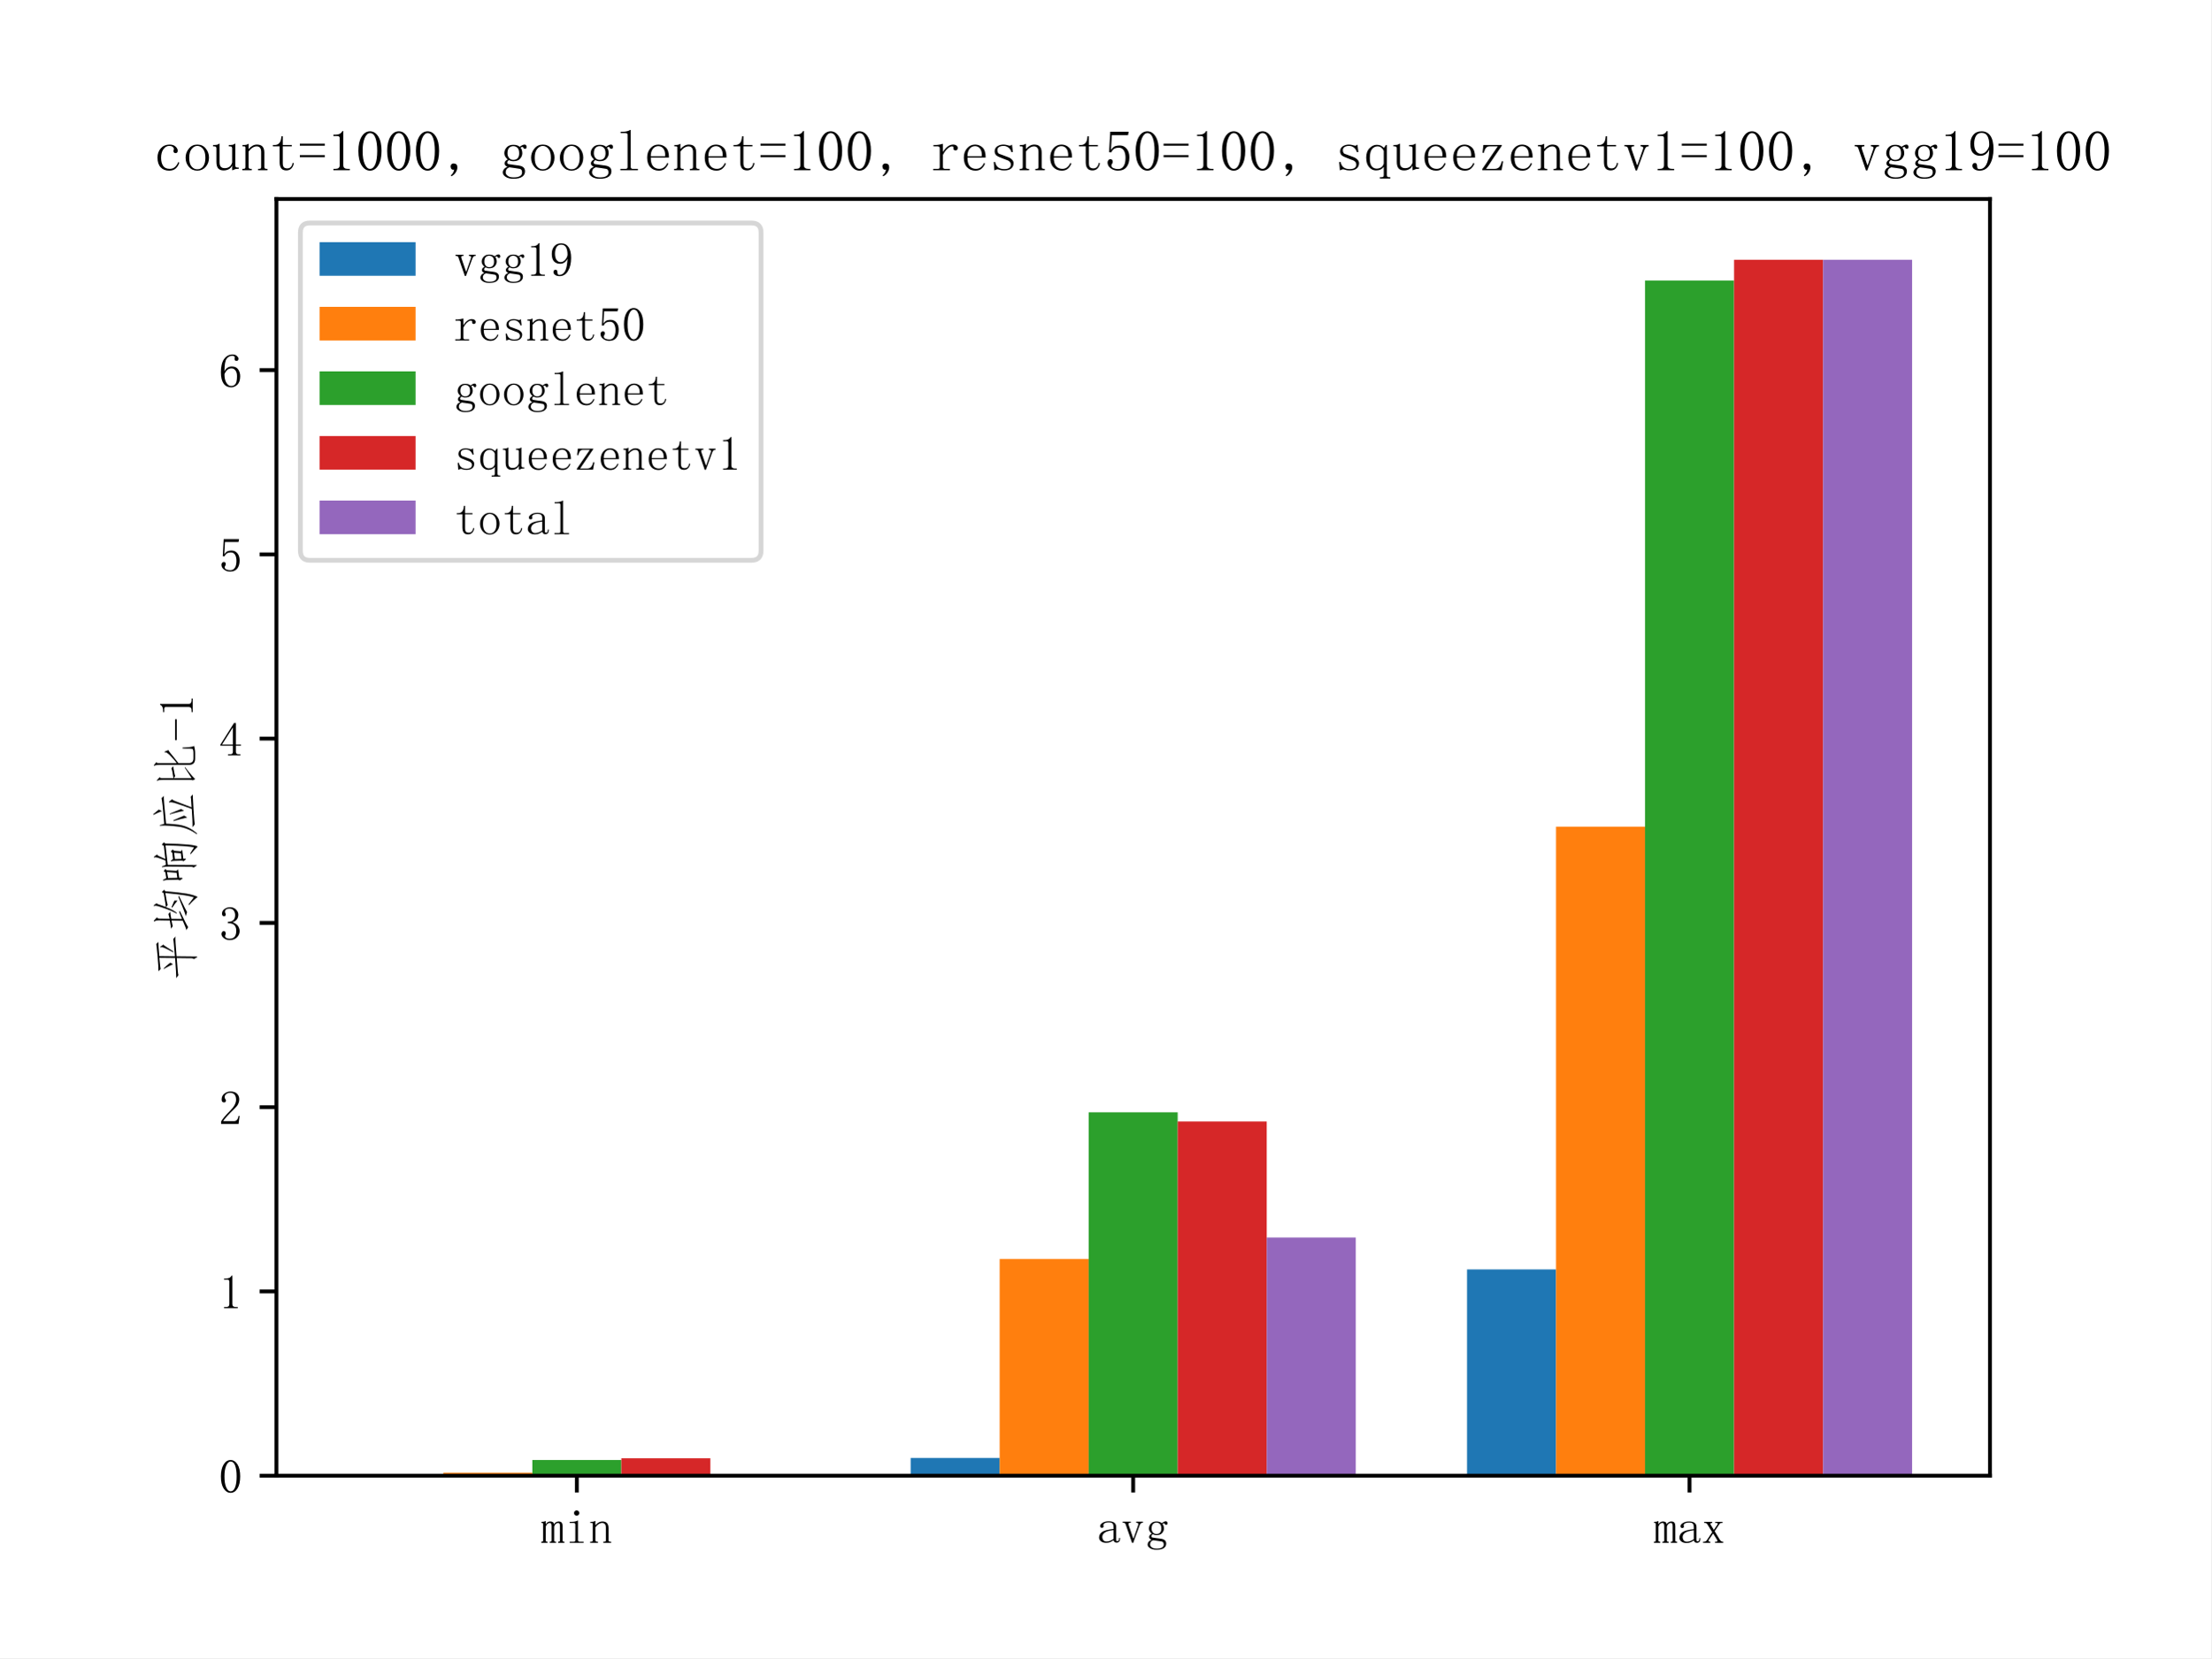
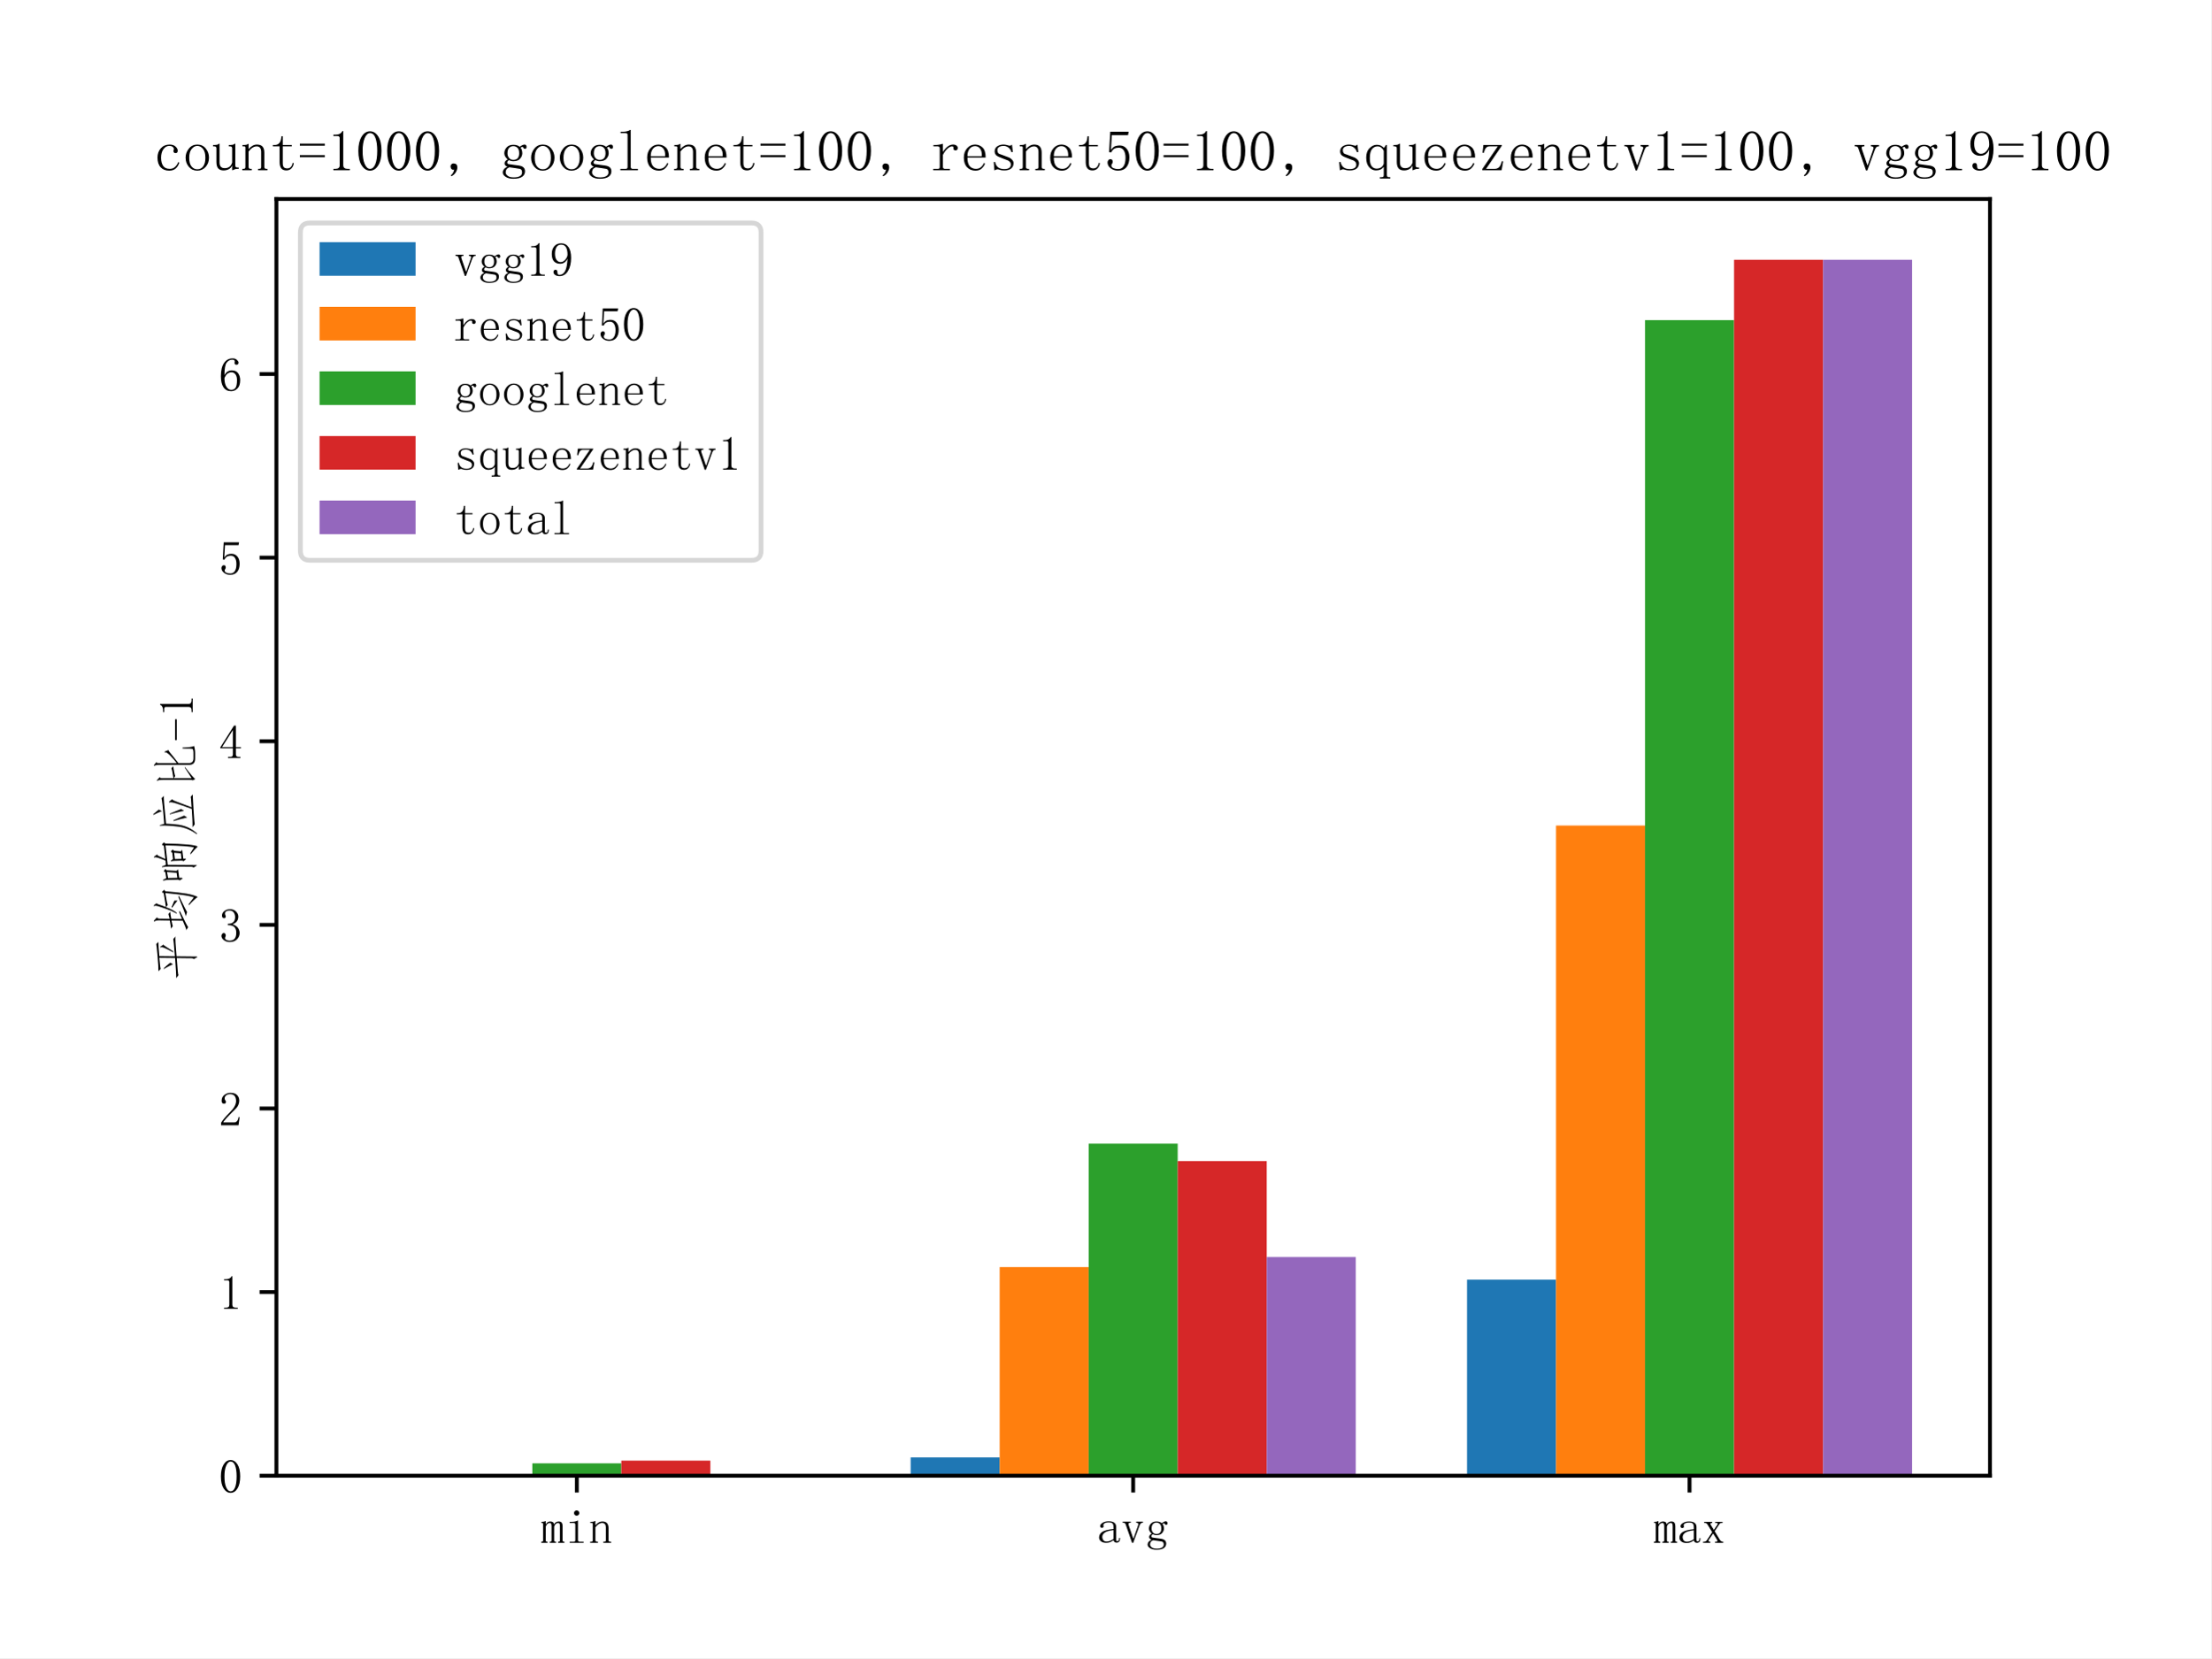
<svg xmlns="http://www.w3.org/2000/svg" xmlns:xlink="http://www.w3.org/1999/xlink" width="460.8pt" height="345.6pt" viewBox="0 0 460.8 345.6" version="1.1">
  <defs>
    <style type="text/css">*{stroke-linejoin: round; stroke-linecap: butt}</style>
  </defs>
  <g id="figure_1">
    <g id="patch_1">
      <path d="M 0 345.6  L 460.8 345.6  L 460.8 0  L 0 0  z " style="fill: #ffffff" />
    </g>
    <g id="axes_1">
      <g id="patch_2">
        <path d="M 57.6 307.584  L 414.72 307.584  L 414.72 41.472  L 57.6 41.472  z " style="fill: #ffffff" />
      </g>
      <g id="patch_3">
-         <path d="M 73.833 307.584  L 92.384 307.584  L 92.384 307.584  L 73.833 307.584  z " clip-path="url(#pe00a6e5218)" style="fill: #1f77b4" />
+         <path d="M 73.833 307.584  L 92.384 307.584  L 92.384 307.584  L 73.833 307.584  z " clip-path="url(#pa217b7f044)" style="fill: #1f77b4" />
      </g>
      <g id="patch_4">
-         <path d="M 189.781 307.584  L 208.332 307.584  L 208.332 303.888  L 189.781 303.888  z " clip-path="url(#pe00a6e5218)" style="fill: #1f77b4" />
+         <path d="M 189.781 307.584  L 208.332 307.584  L 208.332 303.775  L 189.781 303.775  z " clip-path="url(#pa217b7f044)" style="fill: #1f77b4" />
      </g>
      <g id="patch_5">
-         <path d="M 305.729 307.584  L 324.281 307.584  L 324.281 264.58  L 305.729 264.58  z " clip-path="url(#pe00a6e5218)" style="fill: #1f77b4" />
+         <path d="M 305.729 307.584  L 324.281 307.584  L 324.281 266.729  L 305.729 266.729  z " clip-path="url(#pa217b7f044)" style="fill: #1f77b4" />
      </g>
      <g id="patch_6">
-         <path d="M 92.384 307.584  L 110.936 307.584  L 110.936 306.971  L 92.384 306.971  z " clip-path="url(#pe00a6e5218)" style="fill: #ff7f0e" />
+         <path d="M 92.384 307.584  L 110.936 307.584  L 110.936 307.584  L 92.384 307.584  z " clip-path="url(#pa217b7f044)" style="fill: #ff7f0e" />
      </g>
      <g id="patch_7">
-         <path d="M 208.332 307.584  L 226.884 307.584  L 226.884 262.416  L 208.332 262.416  z " clip-path="url(#pe00a6e5218)" style="fill: #ff7f0e" />
+         <path d="M 208.332 307.584  L 226.884 307.584  L 226.884 264.094  L 208.332 264.094  z " clip-path="url(#pa217b7f044)" style="fill: #ff7f0e" />
      </g>
      <g id="patch_8">
-         <path d="M 324.281 307.584  L 342.832 307.584  L 342.832 172.303  L 324.281 172.303  z " clip-path="url(#pe00a6e5218)" style="fill: #ff7f0e" />
+         <path d="M 324.281 307.584  L 342.832 307.584  L 342.832 172.073  L 324.281 172.073  z " clip-path="url(#pa217b7f044)" style="fill: #ff7f0e" />
      </g>
      <g id="patch_9">
-         <path d="M 110.936 307.584  L 129.488 307.584  L 129.488 304.312  L 110.936 304.312  z " clip-path="url(#pe00a6e5218)" style="fill: #2ca02c" />
+         <path d="M 110.936 307.584  L 129.488 307.584  L 129.488 304.998  L 110.936 304.998  z " clip-path="url(#pa217b7f044)" style="fill: #2ca02c" />
      </g>
      <g id="patch_10">
-         <path d="M 226.884 307.584  L 245.436 307.584  L 245.436 231.839  L 226.884 231.839  z " clip-path="url(#pe00a6e5218)" style="fill: #2ca02c" />
+         <path d="M 226.884 307.584  L 245.436 307.584  L 245.436 238.369  L 226.884 238.369  z " clip-path="url(#pa217b7f044)" style="fill: #2ca02c" />
      </g>
      <g id="patch_11">
-         <path d="M 342.832 307.584  L 361.384 307.584  L 361.384 58.465  L 342.832 58.465  z " clip-path="url(#pe00a6e5218)" style="fill: #2ca02c" />
+         <path d="M 342.832 307.584  L 361.384 307.584  L 361.384 66.726  L 342.832 66.726  z " clip-path="url(#pa217b7f044)" style="fill: #2ca02c" />
      </g>
      <g id="patch_12">
-         <path d="M 129.488 307.584  L 148.039 307.584  L 148.039 303.951  L 129.488 303.951  z " clip-path="url(#pe00a6e5218)" style="fill: #d62728" />
+         <path d="M 129.488 307.584  L 148.039 307.584  L 148.039 304.437  L 129.488 304.437  z " clip-path="url(#pa217b7f044)" style="fill: #d62728" />
      </g>
      <g id="patch_13">
-         <path d="M 245.436 307.584  L 263.988 307.584  L 263.988 233.749  L 245.436 233.749  z " clip-path="url(#pe00a6e5218)" style="fill: #d62728" />
+         <path d="M 245.436 307.584  L 263.988 307.584  L 263.988 242.008  L 245.436 242.008  z " clip-path="url(#pa217b7f044)" style="fill: #d62728" />
      </g>
      <g id="patch_14">
-         <path d="M 361.384 307.584  L 379.936 307.584  L 379.936 54.144  L 361.384 54.144  z " clip-path="url(#pe00a6e5218)" style="fill: #d62728" />
+         <path d="M 361.384 307.584  L 379.936 307.584  L 379.936 54.144  L 361.384 54.144  z " clip-path="url(#pa217b7f044)" style="fill: #d62728" />
      </g>
      <g id="patch_15">
-         <path d="M 148.039 307.584  L 166.591 307.584  L 166.591 307.584  L 148.039 307.584  z " clip-path="url(#pe00a6e5218)" style="fill: #9467bd" />
+         <path d="M 148.039 307.584  L 166.591 307.584  L 166.591 307.584  L 148.039 307.584  z " clip-path="url(#pa217b7f044)" style="fill: #9467bd" />
      </g>
      <g id="patch_16">
-         <path d="M 263.988 307.584  L 282.539 307.584  L 282.539 257.933  L 263.988 257.933  z " clip-path="url(#pe00a6e5218)" style="fill: #9467bd" />
+         <path d="M 263.988 307.584  L 282.539 307.584  L 282.539 262  L 263.988 262  z " clip-path="url(#pa217b7f044)" style="fill: #9467bd" />
      </g>
      <g id="patch_17">
-         <path d="M 379.936 307.584  L 398.487 307.584  L 398.487 54.144  L 379.936 54.144  z " clip-path="url(#pe00a6e5218)" style="fill: #9467bd" />
+         <path d="M 379.936 307.584  L 398.487 307.584  L 398.487 54.144  L 379.936 54.144  z " clip-path="url(#pa217b7f044)" style="fill: #9467bd" />
      </g>
      <g id="matplotlib.axis_1">
        <g id="xtick_1">
          <g id="line2d_1">
            <defs>
-               <path id="m9c95e5b5ac" d="M 0 0  L 0 3.5  " style="stroke: #000000; stroke-width: 0.8" />
+               <path id="m587eaf4c43" d="M 0 0  L 0 3.5  " style="stroke: #000000; stroke-width: 0.8" />
            </defs>
            <g>
-               <use xlink:href="#m9c95e5b5ac" x="120.212" y="307.584" style="stroke: #000000; stroke-width: 0.8" />
+               <use xlink:href="#m587eaf4c43" x="120.212" y="307.584" style="stroke: #000000; stroke-width: 0.8" />
            </g>
          </g>
          <g id="text_1">
            <g transform="translate(112.7119 321.5762)scale(0.1 -0.1)">
              <defs>
                <path id="FangSong-6d" d="M 150 2800  Q 275 2800 400 2825  Q 525 2850 600 2900  L 650 2900  L 650 2475  Q 775 2675 925 2762  Q 1075 2850 1250 2850  Q 1475 2850 1600 2762  Q 1725 2675 1750 2475  Q 1875 2675 2037 2762  Q 2200 2850 2375 2850  Q 2675 2850 2787 2675  Q 2900 2500 2900 2225  L 2900 325  Q 2900 225 2950 187  Q 3000 150 3100 150  L 3150 150  L 3150 0  L 2300 0  L 2300 150  L 2350 150  Q 2450 150 2500 187  Q 2550 225 2550 325  L 2550 2200  Q 2550 2475 2487 2562  Q 2425 2650 2300 2650  Q 2125 2650 1987 2525  Q 1850 2400 1775 2175  L 1775 325  Q 1775 225 1825 187  Q 1875 150 1975 150  L 2025 150  L 2025 0  L 1175 0  L 1175 150  L 1225 150  Q 1325 150 1375 187  Q 1425 225 1425 325  L 1425 2200  Q 1425 2425 1375 2537  Q 1325 2650 1175 2650  Q 1000 2650 862 2525  Q 725 2400 650 2150  L 650 325  Q 650 225 700 187  Q 750 150 850 150  L 900 150  L 900 0  L 50 0  L 50 150  L 100 150  Q 200 150 250 187  Q 300 225 300 325  L 300 2500  Q 300 2575 275 2612  Q 250 2650 175 2650  L 75 2650  L 75 2800  L 150 2800  z " transform="scale(0.015625)" />
                <path id="FangSong-69" d="M 1400 2425  Q 1400 2525 1350 2587  Q 1300 2650 1175 2650  L 650 2650  L 650 2800  L 900 2800  Q 1125 2800 1325 2837  Q 1525 2875 1700 2975  L 1750 2975  L 1750 350  Q 1750 250 1812 200  Q 1875 150 1975 150  L 2500 150  L 2500 0  L 650 0  L 650 150  L 1175 150  Q 1300 150 1350 200  Q 1400 250 1400 350  L 1400 2425  z M 1925 3975  Q 1925 3825 1825 3725  Q 1725 3625 1575 3625  Q 1425 3625 1325 3725  Q 1225 3825 1225 3975  Q 1225 4125 1325 4225  Q 1425 4325 1575 4325  Q 1725 4325 1825 4225  Q 1925 4125 1925 3975  z " transform="scale(0.015625)" />
                <path id="FangSong-6e" d="M 175 0  L 175 150  L 300 150  Q 425 150 475 200  Q 525 250 525 350  L 525 2500  Q 525 2575 500 2612  Q 475 2650 400 2650  L 200 2650  L 200 2800  L 375 2800  Q 500 2800 612 2825  Q 725 2850 825 2925  L 875 2925  L 875 2350  Q 1100 2600 1325 2725  Q 1550 2850 1800 2850  Q 2225 2850 2425 2625  Q 2625 2400 2625 1950  L 2625 350  Q 2625 250 2687 200  Q 2750 150 2850 150  L 2975 150  L 2975 0  L 1925 0  L 1925 150  L 2050 150  Q 2175 150 2225 200  Q 2275 250 2275 350  L 2275 2025  Q 2275 2325 2150 2487  Q 2025 2650 1775 2650  Q 1550 2650 1312 2500  Q 1075 2350 875 2075  L 875 350  Q 875 250 937 200  Q 1000 150 1100 150  L 1225 150  L 1225 0  L 175 0  z " transform="scale(0.015625)" />
              </defs>
              <use xlink:href="#FangSong-6d" />
              <use xlink:href="#FangSong-69" x="50" />
              <use xlink:href="#FangSong-6e" x="100" />
            </g>
          </g>
        </g>
        <g id="xtick_2">
          <g id="line2d_2">
            <g>
-               <use xlink:href="#m9c95e5b5ac" x="236.16" y="307.584" style="stroke: #000000; stroke-width: 0.8" />
+               <use xlink:href="#m587eaf4c43" x="236.16" y="307.584" style="stroke: #000000; stroke-width: 0.8" />
            </g>
          </g>
          <g id="text_2">
            <g transform="translate(228.66 321.5371)scale(0.1 -0.1)">
              <defs>
                <path id="FangSong-61" d="M 1200 -25  Q 750 -25 500 187  Q 250 400 250 675  Q 250 1125 637 1412  Q 1025 1700 2175 1825  L 2175 2125  Q 2175 2375 2062 2537  Q 1950 2700 1550 2700  Q 1125 2700 950 2562  Q 775 2425 825 2275  Q 875 2175 825 2075  Q 775 1975 625 1975  Q 525 1975 462 2037  Q 400 2100 400 2225  Q 400 2450 725 2650  Q 1050 2850 1525 2850  Q 2025 2850 2275 2662  Q 2525 2475 2525 2125  L 2525 475  Q 2525 275 2562 237  Q 2600 200 2700 200  Q 2825 200 2875 312  Q 2925 425 2925 625  L 3050 625  Q 3050 275 2925 137  Q 2800 0 2600 0  Q 2425 0 2325 75  Q 2225 150 2175 325  Q 1925 150 1712 62  Q 1500 -25 1200 -25  z M 675 750  Q 675 525 812 337  Q 950 150 1250 150  Q 1475 150 1700 237  Q 1925 325 2175 500  L 2175 1675  Q 1325 1575 1000 1337  Q 675 1100 675 750  z " transform="scale(0.015625)" />
                <path id="FangSong-76" d="M 1600 -25  L 1450 -25  L 600 2425  Q 575 2525 500 2587  Q 425 2650 325 2650  L 200 2650  L 200 2800  L 1275 2800  L 1275 2650  L 1175 2650  Q 1025 2650 987 2575  Q 950 2500 1000 2325  L 1600 575  L 1650 575  L 2250 2300  Q 2325 2475 2262 2562  Q 2200 2650 2050 2650  L 2000 2650  L 2000 2800  L 2900 2800  L 2900 2650  L 2850 2650  Q 2700 2650 2612 2562  Q 2525 2475 2450 2300  L 1600 -25  z " transform="scale(0.015625)" />
                <path id="FangSong-67" d="M 850 1875  Q 850 1575 1025 1362  Q 1200 1150 1500 1150  Q 1825 1150 1987 1337  Q 2150 1525 2150 1875  Q 2150 2300 1962 2487  Q 1775 2675 1500 2675  Q 1225 2675 1037 2487  Q 850 2300 850 1875  z M 2075 525  Q 2450 475 2625 312  Q 2800 150 2800 -125  Q 2800 -500 2487 -725  Q 2175 -950 1500 -950  Q 975 -950 650 -737  Q 325 -525 325 -250  Q 325 -75 450 100  Q 575 275 850 375  Q 700 450 612 537  Q 525 625 525 750  Q 525 900 625 1012  Q 725 1125 875 1200  Q 725 1325 612 1500  Q 500 1675 500 1875  Q 500 2250 762 2537  Q 1025 2825 1500 2825  Q 1700 2825 1887 2775  Q 2075 2725 2200 2600  Q 2375 2725 2512 2787  Q 2650 2850 2750 2850  Q 2875 2850 2925 2762  Q 2975 2675 2975 2600  Q 2975 2500 2937 2437  Q 2900 2375 2800 2375  Q 2725 2375 2675 2412  Q 2625 2450 2600 2525  Q 2575 2600 2487 2587  Q 2400 2575 2300 2500  Q 2400 2400 2450 2225  Q 2500 2050 2500 1875  Q 2500 1575 2262 1287  Q 2025 1000 1500 1000  Q 1350 1000 1225 1037  Q 1100 1075 1025 1125  Q 925 1075 875 1000  Q 825 925 825 875  Q 825 775 875 725  Q 925 675 1025 675  Q 1350 625 1612 587  Q 1875 550 2075 525  z M 1050 325  Q 825 225 737 87  Q 650 -50 650 -250  Q 650 -450 875 -625  Q 1100 -800 1550 -800  Q 1975 -800 2225 -662  Q 2475 -525 2475 -250  Q 2475 -75 2412 25  Q 2350 125 2225 150  Q 1975 200 1675 237  Q 1375 275 1050 325  z " transform="scale(0.015625)" />
              </defs>
              <use xlink:href="#FangSong-61" />
              <use xlink:href="#FangSong-76" x="50" />
              <use xlink:href="#FangSong-67" x="100" />
            </g>
          </g>
        </g>
        <g id="xtick_3">
          <g id="line2d_3">
            <g>
-               <use xlink:href="#m9c95e5b5ac" x="352.108" y="307.584" style="stroke: #000000; stroke-width: 0.8" />
+               <use xlink:href="#m587eaf4c43" x="352.108" y="307.584" style="stroke: #000000; stroke-width: 0.8" />
            </g>
          </g>
          <g id="text_3">
            <g transform="translate(344.6081 321.5762)scale(0.1 -0.1)">
              <defs>
                <path id="FangSong-78" d="M 1650 1725  L 2100 2400  Q 2175 2500 2162 2575  Q 2150 2650 1975 2650  L 1825 2650  L 1825 2800  L 2800 2800  L 2800 2650  L 2675 2650  Q 2625 2650 2550 2637  Q 2475 2625 2425 2550  L 1750 1550  L 2450 400  Q 2525 275 2637 212  Q 2750 150 2800 150  L 2900 150  L 2900 0  L 1800 0  L 1800 150  L 1950 150  Q 2100 150 2112 225  Q 2125 300 2075 400  L 1550 1250  L 950 375  Q 925 250 962 200  Q 1000 150 1100 150  L 1175 150  L 1175 0  L 200 0  L 200 150  L 350 150  Q 450 150 575 225  Q 700 300 775 450  L 1425 1425  L 775 2475  Q 750 2525 675 2587  Q 600 2650 475 2650  L 350 2650  L 350 2800  L 1425 2800  L 1425 2650  L 1350 2650  Q 1225 2650 1200 2575  Q 1175 2500 1225 2400  L 1650 1725  z " transform="scale(0.015625)" />
              </defs>
              <use xlink:href="#FangSong-6d" />
              <use xlink:href="#FangSong-61" x="50" />
              <use xlink:href="#FangSong-78" x="100" />
            </g>
          </g>
        </g>
      </g>
      <g id="matplotlib.axis_2">
        <g id="ytick_1">
          <g id="line2d_4">
            <defs>
-               <path id="m9f748b2643" d="M 0 0  L -3.5 0  " style="stroke: #000000; stroke-width: 0.8" />
+               <path id="mf5574efc1e" d="M 0 0  L -3.5 0  " style="stroke: #000000; stroke-width: 0.8" />
            </defs>
            <g>
-               <use xlink:href="#m9f748b2643" x="57.6" y="307.584" style="stroke: #000000; stroke-width: 0.8" />
+               <use xlink:href="#mf5574efc1e" x="57.6" y="307.584" style="stroke: #000000; stroke-width: 0.8" />
            </g>
          </g>
          <g id="text_4">
            <g transform="translate(45.6 311.0801)scale(0.1 -0.1)">
              <defs>
                <path id="FangSong-30" d="M 1575 4125  Q 1225 4125 987 3587  Q 750 3050 750 2150  Q 750 1200 987 675  Q 1225 150 1575 150  Q 1950 150 2162 675  Q 2375 1200 2375 2150  Q 2375 3050 2175 3587  Q 1975 4125 1575 4125  z M 1575 -50  Q 1025 -50 650 525  Q 275 1100 275 2150  Q 275 3125 637 3725  Q 1000 4325 1575 4325  Q 2125 4325 2487 3750  Q 2850 3175 2850 2150  Q 2850 1125 2487 537  Q 2125 -50 1575 -50  z " transform="scale(0.015625)" />
              </defs>
              <use xlink:href="#FangSong-30" />
            </g>
          </g>
        </g>
        <g id="ytick_2">
          <g id="line2d_5">
            <g>
-               <use xlink:href="#m9f748b2643" x="57.6" y="269.177" style="stroke: #000000; stroke-width: 0.8" />
+               <use xlink:href="#mf5574efc1e" x="57.6" y="269.312" style="stroke: #000000; stroke-width: 0.8" />
            </g>
          </g>
          <g id="text_5">
-             <g transform="translate(45.6 272.6729)scale(0.1 -0.1)">
+             <g transform="translate(45.6 272.8086)scale(0.1 -0.1)">
              <defs>
                <path id="FangSong-31" d="M 1800 4350  L 1800 550  Q 1800 350 1925 250  Q 2050 150 2275 150  L 2525 150  L 2525 0  L 700 0  L 700 150  L 925 150  Q 1175 150 1287 250  Q 1400 350 1400 550  L 1400 3575  Q 1400 3675 1337 3737  Q 1275 3800 1150 3800  L 700 3800  L 700 3950  L 925 3950  Q 1225 3950 1412 4050  Q 1600 4150 1700 4350  L 1800 4350  z " transform="scale(0.015625)" />
              </defs>
              <use xlink:href="#FangSong-31" />
            </g>
          </g>
        </g>
        <g id="ytick_3">
          <g id="line2d_6">
            <g>
-               <use xlink:href="#m9f748b2643" x="57.6" y="230.77" style="stroke: #000000; stroke-width: 0.8" />
+               <use xlink:href="#mf5574efc1e" x="57.6" y="231.041" style="stroke: #000000; stroke-width: 0.8" />
            </g>
          </g>
          <g id="text_6">
-             <g transform="translate(45.6 234.2656)scale(0.1 -0.1)">
+             <g transform="translate(45.6 234.537)scale(0.1 -0.1)">
              <defs>
                <path id="FangSong-32" d="M 2300 3225  Q 2300 3675 2100 3912  Q 1900 4150 1500 4150  Q 1200 4150 987 3987  Q 775 3825 775 3575  Q 775 3425 862 3325  Q 950 3225 950 3125  Q 950 3000 887 2937  Q 825 2875 700 2875  Q 550 2875 462 2962  Q 375 3050 375 3250  Q 375 3775 750 4050  Q 1125 4325 1550 4325  Q 2150 4325 2437 4025  Q 2725 3725 2725 3275  Q 2725 2975 2587 2675  Q 2450 2375 2150 2100  Q 1425 1400 1037 962  Q 650 525 575 375  L 2050 375  Q 2275 375 2425 550  Q 2575 725 2625 1075  L 2775 1075  L 2625 0  L 300 0  L 300 325  Q 425 550 712 900  Q 1000 1250 1475 1725  Q 1900 2150 2100 2525  Q 2300 2900 2300 3225  z " transform="scale(0.015625)" />
              </defs>
              <use xlink:href="#FangSong-32" />
            </g>
          </g>
        </g>
        <g id="ytick_4">
          <g id="line2d_7">
            <g>
-               <use xlink:href="#m9f748b2643" x="57.6" y="192.362" style="stroke: #000000; stroke-width: 0.8" />
+               <use xlink:href="#mf5574efc1e" x="57.6" y="192.769" style="stroke: #000000; stroke-width: 0.8" />
            </g>
          </g>
          <g id="text_7">
-             <g transform="translate(45.6 195.8584)scale(0.1 -0.1)">
+             <g transform="translate(45.6 196.2655)scale(0.1 -0.1)">
              <defs>
                <path id="FangSong-33" d="M 2775 1150  Q 2775 675 2425 312  Q 2075 -50 1450 -50  Q 1000 -50 675 200  Q 350 450 350 775  Q 350 925 450 1037  Q 550 1150 650 1150  Q 800 1150 862 1037  Q 925 925 925 850  Q 925 725 875 637  Q 825 550 825 475  Q 825 325 1012 225  Q 1200 125 1425 125  Q 1875 125 2100 387  Q 2325 650 2325 1200  Q 2325 1650 2087 1925  Q 1850 2200 1200 2200  L 1200 2375  Q 1700 2375 1937 2612  Q 2175 2850 2175 3275  Q 2175 3625 1987 3887  Q 1800 4150 1400 4150  Q 1225 4150 1025 4062  Q 825 3975 825 3775  Q 825 3575 875 3525  Q 925 3475 925 3400  Q 925 3275 875 3200  Q 825 3125 700 3125  Q 600 3125 512 3200  Q 425 3275 425 3475  Q 425 3850 750 4087  Q 1075 4325 1500 4325  Q 2000 4325 2300 4012  Q 2600 3700 2600 3350  Q 2600 2975 2412 2712  Q 2225 2450 1825 2325  Q 2375 2125 2575 1800  Q 2775 1475 2775 1150  z " transform="scale(0.015625)" />
              </defs>
              <use xlink:href="#FangSong-33" />
            </g>
          </g>
        </g>
        <g id="ytick_5">
          <g id="line2d_8">
            <g>
-               <use xlink:href="#m9f748b2643" x="57.6" y="153.955" style="stroke: #000000; stroke-width: 0.8" />
+               <use xlink:href="#mf5574efc1e" x="57.6" y="154.498" style="stroke: #000000; stroke-width: 0.8" />
            </g>
          </g>
          <g id="text_8">
-             <g transform="translate(45.6 157.4511)scale(0.1 -0.1)">
+             <g transform="translate(45.6 157.9939)scale(0.1 -0.1)">
              <defs>
                <path id="FangSong-34" d="M 2275 475  Q 2275 300 2375 225  Q 2475 150 2650 150  L 2875 150  L 2875 0  L 1225 0  L 1225 150  L 1500 150  Q 1700 150 1787 225  Q 1875 300 1875 475  L 1875 1300  L 200 1300  L 200 1425  L 2025 4325  L 2275 4325  L 2275 1450  L 2950 1450  L 2950 1300  L 2275 1300  L 2275 475  z M 1850 3700  L 425 1450  L 1875 1450  L 1875 3700  L 1850 3700  z " transform="scale(0.015625)" />
              </defs>
              <use xlink:href="#FangSong-34" />
            </g>
          </g>
        </g>
        <g id="ytick_6">
          <g id="line2d_9">
            <g>
-               <use xlink:href="#m9f748b2643" x="57.6" y="115.548" style="stroke: #000000; stroke-width: 0.8" />
+               <use xlink:href="#mf5574efc1e" x="57.6" y="116.226" style="stroke: #000000; stroke-width: 0.8" />
            </g>
          </g>
          <g id="text_9">
-             <g transform="translate(45.6 119.0439)scale(0.1 -0.1)">
+             <g transform="translate(45.6 119.7224)scale(0.1 -0.1)">
              <defs>
                <path id="FangSong-35" d="M 1700 2750  Q 2175 2750 2475 2387  Q 2775 2025 2775 1425  Q 2775 750 2462 350  Q 2150 -50 1500 -50  Q 1050 -50 700 212  Q 350 475 350 850  Q 350 1000 437 1112  Q 525 1225 675 1225  Q 825 1225 875 1125  Q 925 1025 925 950  Q 925 800 850 712  Q 775 625 775 525  Q 775 325 1012 225  Q 1250 125 1525 125  Q 1925 125 2137 450  Q 2350 775 2350 1375  Q 2350 1875 2162 2187  Q 1975 2500 1600 2500  Q 1325 2500 1125 2400  Q 925 2300 750 1975  L 525 2000  L 650 4275  L 2700 4275  L 2625 3900  L 825 3900  L 725 2250  Q 975 2600 1212 2675  Q 1450 2750 1700 2750  z " transform="scale(0.015625)" />
              </defs>
              <use xlink:href="#FangSong-35" />
            </g>
          </g>
        </g>
        <g id="ytick_7">
          <g id="line2d_10">
            <g>
-               <use xlink:href="#m9f748b2643" x="57.6" y="77.141" style="stroke: #000000; stroke-width: 0.8" />
+               <use xlink:href="#mf5574efc1e" x="57.6" y="77.955" style="stroke: #000000; stroke-width: 0.8" />
            </g>
          </g>
          <g id="text_10">
-             <g transform="translate(45.6 80.63665)scale(0.1 -0.1)">
+             <g transform="translate(45.6 81.45087)scale(0.1 -0.1)">
              <defs>
                <path id="FangSong-36" d="M 750 1700  Q 750 950 1012 537  Q 1275 125 1650 125  Q 2025 125 2225 400  Q 2425 675 2425 1425  Q 2425 1925 2212 2200  Q 2000 2475 1700 2475  Q 1425 2475 1187 2312  Q 950 2150 750 1700  z M 1725 2725  Q 2325 2725 2587 2325  Q 2850 1925 2850 1425  Q 2850 675 2487 312  Q 2125 -50 1650 -50  Q 975 -50 625 462  Q 275 975 275 1950  Q 275 3100 700 3712  Q 1125 4325 1850 4325  Q 2200 4325 2412 4125  Q 2625 3925 2625 3775  Q 2625 3625 2562 3550  Q 2500 3475 2350 3475  Q 2225 3475 2162 3537  Q 2100 3600 2100 3725  Q 2100 3775 2112 3825  Q 2125 3875 2125 3925  Q 2125 4025 2050 4087  Q 1975 4150 1775 4150  Q 1350 4150 1050 3762  Q 750 3375 750 2075  Q 900 2400 1162 2562  Q 1425 2725 1725 2725  z " transform="scale(0.015625)" />
              </defs>
              <use xlink:href="#FangSong-36" />
            </g>
          </g>
        </g>
        <g id="text_11">
          <g transform="translate(40.15469 204.528)rotate(-90)scale(0.1 -0.1)">
            <defs>
              <path id="FangSong-5e73" d="M 3125 4450  Q 1775 4325 1625 4275  L 1350 4575  Q 1825 4550 3375 4687  Q 4925 4825 4950 4875  L 5250 4575  Q 4650 4575 3350 4450  L 3325 2375  Q 5600 2550 5625 2600  L 5975 2300  Q 5550 2350 3325 2150  L 3300 -100  Q 3325 -675 3225 -625  L 2950 -125  Q 3100 -100 3075 400  L 3100 2125  Q 850 1975 800 1900  L 425 2200  Q 825 2175 3100 2350  L 3125 4450  z M 4900 3900  Q 4850 3950 4587 3525  Q 4325 3100 3975 2575  L 3875 2625  Q 4200 3225 4412 3687  Q 4625 4150 4500 4300  L 4575 4350  L 4900 3900  z M 2475 3000  Q 2425 2875 2275 2625  Q 1975 3275 1650 3850  L 1700 3900  Q 2100 3475 2475 3000  z " transform="scale(0.015625)" />
              <path id="FangSong-5747" d="M 4800 -150  Q 4950 300 5075 1075  Q 5200 1850 5375 3650  Q 3950 3425 3800 3325  L 3475 3550  Q 3225 2800 2725 2100  L 2650 2175  Q 3025 2875 3200 3375  Q 3375 3875 3562 4437  Q 3750 5000 3625 5175  L 3700 5225  L 4025 4800  Q 3950 4850 3850 4550  Q 3750 4225 3700 4100  Q 3650 3975 3500 3575  Q 3950 3625 5375 3875  L 5475 4125  L 5800 3825  L 5600 3625  Q 5450 1750 5287 812  Q 5125 -125 4850 -675  Q 4500 -175 3775 475  L 3825 575  L 4800 -150  z M 1925 3075  Q 2475 3200 2550 3250  L 2875 3000  Q 2525 2975 1925 2850  L 1900 1425  L 2900 1825  L 2950 1700  Q 925 725 825 600  L 425 850  Q 725 900 1675 1325  L 1700 2825  Q 1050 2700 950 2650  L 625 2900  Q 875 2900 1700 3050  L 1725 4300  Q 1750 4875 1575 5125  L 1650 5200  L 2125 4775  Q 1925 4700 1950 4225  L 1925 3075  z M 2275 925  Q 2650 975 4900 1925  L 4975 1825  Q 2950 850 2825 750  L 2275 925  z M 3475 2825  Q 4075 2575 4350 2450  Q 4375 2200 4350 2025  Q 4000 2350 3425 2725  L 3475 2825  z " transform="scale(0.015625)" />
              <path id="FangSong-54cd" d="M 2700 -200  Q 2725 -650 2625 -525  L 2375 -125  Q 2500 50 2475 350  L 2500 3200  Q 2500 3625 2425 4100  L 2500 4125  L 2725 3575  L 3300 3625  Q 3550 4225 3675 4637  Q 3800 5050 3700 5150  L 3775 5200  L 4125 4750  Q 4050 4800 3900 4512  Q 3750 4225 3500 3650  L 5275 3850  L 5425 4125  L 5725 3850  L 5575 3650  Q 5500 -175 5175 -675  Q 4800 -275 4175 250  L 4225 350  L 5050 -175  Q 5275 525 5325 3625  L 2725 3325  L 2700 -200  z M 725 3250  Q 725 3575 625 3925  L 725 3975  L 950 3525  L 1750 3650  L 1875 3875  L 2175 3650  L 2000 3450  L 1925 2175  L 2125 1950  L 1000 1800  Q 1025 1275 900 1350  L 650 1750  Q 775 1850 750 2150  L 725 3250  z M 3550 1250  Q 3575 950 3500 875  L 3225 1200  Q 3300 1350 3300 1525  L 3275 2325  Q 3275 2700 3200 2875  L 3275 2925  L 3500 2625  L 4350 2725  L 4500 2925  L 4775 2675  L 4600 2475  L 4525 1575  L 4750 1400  L 3550 1250  z M 975 3275  L 1000 2050  L 1675 2150  L 1775 3425  L 975 3275  z M 4350 2475  L 3500 2375  L 3525 1500  L 4275 1575  L 4350 2475  z " transform="scale(0.015625)" />
              <path id="FangSong-5e94" d="M 1625 4400  L 1800 3800  Q 5075 4050 5200 4175  L 5525 3850  Q 5200 3900 1825 3550  Q 1775 2450 1675 1825  Q 1575 1200 1312 612  Q 1050 25 500 -600  L 425 -525  Q 850 50 1100 675  Q 1350 1300 1425 1862  Q 1500 2425 1550 3150  Q 1600 3875 1550 4375  L 1625 4400  z M 4725 3175  L 5100 2725  Q 5000 2800 4750 2112  Q 4500 1425 4000 150  Q 5425 225 5400 275  L 5725 0  Q 5425 0 3687 -112  Q 1950 -225 1725 -275  L 1350 25  Q 2150 0 3800 125  Q 4300 1500 4525 2200  Q 4750 2900 4650 3125  L 4725 3175  z M 2900 1150  Q 2800 975 2650 725  Q 2450 1625 2175 2550  L 2275 2575  Q 2600 1850 2900 1150  z M 3775 1550  Q 3675 1350 3525 1150  Q 3475 1600 3075 3050  L 3150 3075  Q 3475 2300 3775 1550  z M 3500 4100  Q 3275 4675 3000 5225  L 3075 5275  Q 3375 4900 3700 4525  Q 3600 4325 3500 4100  z " transform="scale(0.015625)" />
              <path id="FangSong-6bd4" d="M 3500 2125  Q 3925 2425 4487 2975  Q 5050 3525 4950 3750  L 5025 3775  L 5250 3225  Q 5175 3250 4875 3000  Q 4575 2750 4287 2525  Q 4000 2300 3500 1900  L 3500 575  Q 3475 -100 4150 -100  L 4800 -100  Q 5275 -100 5375 12  Q 5475 125 5450 1350  L 5575 1350  Q 5600 825 5637 412  Q 5675 0 5800 -175  Q 5375 -325 4800 -325  L 4150 -325  Q 3225 -350 3275 550  L 3275 4300  Q 3275 4875 3150 5150  L 3200 5200  L 3625 4850  Q 3475 4825 3500 4250  L 3500 2125  z M 1500 2575  Q 1900 2625 2337 2712  Q 2775 2800 2800 2850  L 3075 2600  Q 2875 2575 2350 2475  Q 1825 2375 1775 2325  L 1500 2525  L 1500 150  L 2925 1075  L 2975 1025  Q 1550 -75 1375 -350  L 1200 0  Q 1275 75 1275 350  L 1275 3925  Q 1275 4475 1150 4750  L 1200 4800  L 1625 4400  Q 1475 4375 1500 3925  L 1500 2575  z " transform="scale(0.015625)" />
              <path id="FangSong-2d" d="M 175 2125  L 175 2350  L 2950 2350  L 2950 2125  L 175 2125  z " transform="scale(0.015625)" />
            </defs>
            <use xlink:href="#FangSong-5e73" />
            <use xlink:href="#FangSong-5747" x="100" />
            <use xlink:href="#FangSong-54cd" x="200" />
            <use xlink:href="#FangSong-5e94" x="300" />
            <use xlink:href="#FangSong-6bd4" x="400" />
            <use xlink:href="#FangSong-2d" x="500" />
            <use xlink:href="#FangSong-31" x="550" />
          </g>
        </g>
      </g>
      <g id="patch_18">
        <path d="M 57.6 307.584  L 57.6 41.472  " style="fill: none; stroke: #000000; stroke-width: 0.8; stroke-linejoin: miter; stroke-linecap: square" />
      </g>
      <g id="patch_19">
        <path d="M 414.72 307.584  L 414.72 41.472  " style="fill: none; stroke: #000000; stroke-width: 0.8; stroke-linejoin: miter; stroke-linecap: square" />
      </g>
      <g id="patch_20">
        <path d="M 57.6 307.584  L 414.72 307.584  " style="fill: none; stroke: #000000; stroke-width: 0.8; stroke-linejoin: miter; stroke-linecap: square" />
      </g>
      <g id="patch_21">
        <path d="M 57.6 41.472  L 414.72 41.472  " style="fill: none; stroke: #000000; stroke-width: 0.8; stroke-linejoin: miter; stroke-linecap: square" />
      </g>
      <g id="text_12">
        <g transform="translate(32.16 35.472)scale(0.12 -0.12)">
          <defs>
            <path id="FangSong-63" d="M 2125 2125  Q 2125 2200 2137 2225  Q 2150 2250 2175 2325  Q 2200 2425 2075 2562  Q 1950 2700 1650 2700  Q 1275 2700 1012 2337  Q 750 1975 750 1375  Q 750 825 975 487  Q 1200 150 1725 150  Q 2075 150 2312 375  Q 2550 600 2650 900  L 2775 850  Q 2675 475 2400 212  Q 2125 -50 1650 -50  Q 1050 -50 700 325  Q 350 700 350 1400  Q 350 2025 725 2437  Q 1100 2850 1700 2850  Q 2125 2850 2362 2625  Q 2600 2400 2600 2175  Q 2600 2025 2537 1962  Q 2475 1900 2350 1900  Q 2250 1900 2187 1962  Q 2125 2025 2125 2125  z " transform="scale(0.015625)" />
            <path id="FangSong-6f" d="M 2875 1400  Q 2875 775 2500 362  Q 2125 -50 1575 -50  Q 1000 -50 637 375  Q 275 800 275 1400  Q 275 1950 637 2400  Q 1000 2850 1575 2850  Q 2175 2850 2525 2400  Q 2875 1950 2875 1400  z M 675 1375  Q 675 725 937 412  Q 1200 100 1575 100  Q 2000 100 2237 437  Q 2475 775 2475 1375  Q 2475 2025 2212 2362  Q 1950 2700 1575 2700  Q 1225 2700 950 2362  Q 675 2025 675 1375  z " transform="scale(0.015625)" />
            <path id="FangSong-75" d="M 1425 225  Q 1725 225 1937 375  Q 2150 525 2250 850  L 2250 2425  Q 2250 2525 2200 2587  Q 2150 2650 2025 2650  L 1875 2650  L 1875 2800  L 2025 2800  Q 2175 2800 2300 2825  Q 2425 2850 2550 2950  L 2600 2950  L 2600 500  Q 2600 400 2662 350  Q 2725 300 2825 300  L 2975 300  L 2975 150  L 2825 150  Q 2700 150 2575 112  Q 2450 75 2300 0  L 2250 0  L 2250 525  Q 2125 250 1875 112  Q 1625 -25 1300 -25  Q 900 -25 700 200  Q 500 425 500 925  L 500 2425  Q 500 2525 450 2587  Q 400 2650 275 2650  L 125 2650  L 125 2800  L 275 2800  Q 425 2800 550 2825  Q 675 2850 800 2950  L 850 2950  L 850 875  Q 850 525 1000 375  Q 1150 225 1425 225  z " transform="scale(0.015625)" />
            <path id="FangSong-74" d="M 1475 800  Q 1475 450 1600 325  Q 1725 200 1975 200  Q 2225 200 2375 362  Q 2525 525 2575 825  L 2700 775  Q 2650 425 2437 200  Q 2225 -25 1875 -25  Q 1500 -25 1312 200  Q 1125 425 1125 900  L 1125 2650  L 375 2650  L 375 2800  L 575 2800  Q 875 2800 1062 2987  Q 1250 3175 1300 3575  L 1325 3775  L 1475 3775  L 1475 2800  L 2475 2800  L 2475 2650  L 1475 2650  L 1475 800  z " transform="scale(0.015625)" />
            <path id="FangSong-3d" d="M 175 2725  L 175 2950  L 2950 2950  L 2950 2725  L 175 2725  z M 175 1450  L 175 1675  L 2950 1675  L 2950 1450  L 175 1450  z " transform="scale(0.015625)" />
            <path id="FangSong-2c" d="M 1325 75  Q 1200 25 1100 75  Q 1000 125 962 237  Q 925 350 925 437  Q 925 525 987 612  Q 1050 700 1150 737  Q 1250 775 1425 725  Q 1600 675 1650 500  Q 1700 325 1662 150  Q 1625 -25 1525 -200  Q 1425 -375 1312 -475  Q 1200 -575 1025 -675  L 950 -575  Q 1100 -450 1187 -312  Q 1275 -175 1325 75  z " transform="scale(0.015625)" />
            <path id="FangSong-20" transform="scale(0.015625)" />
            <path id="FangSong-6c" d="M 900 4275  Q 1125 4275 1325 4325  Q 1525 4375 1700 4475  L 1750 4475  L 1750 350  Q 1750 250 1812 200  Q 1875 150 1975 150  L 2550 150  L 2550 0  L 600 0  L 600 150  L 1175 150  Q 1300 150 1350 200  Q 1400 250 1400 350  L 1400 3925  Q 1400 4025 1350 4075  Q 1300 4125 1175 4125  L 625 4125  L 625 4275  L 900 4275  z " transform="scale(0.015625)" />
            <path id="FangSong-65" d="M 2375 1550  Q 2400 2100 2187 2387  Q 1975 2675 1625 2675  Q 1250 2675 1012 2375  Q 775 2075 775 1550  L 2375 1550  z M 775 1400  Q 775 725 1037 437  Q 1300 150 1725 150  Q 2050 150 2275 337  Q 2500 525 2600 800  L 2725 750  Q 2650 475 2387 212  Q 2125 -50 1675 -50  Q 1100 -50 737 325  Q 375 700 375 1400  Q 375 2025 737 2437  Q 1100 2850 1625 2850  Q 2100 2850 2450 2525  Q 2800 2200 2800 1400  L 775 1400  z " transform="scale(0.015625)" />
            <path id="FangSong-72" d="M 1250 2025  Q 1500 2425 1787 2637  Q 2075 2850 2375 2850  Q 2625 2850 2762 2737  Q 2900 2625 2900 2475  Q 2900 2350 2837 2275  Q 2775 2200 2650 2200  Q 2525 2200 2462 2275  Q 2400 2350 2425 2475  Q 2425 2550 2400 2600  Q 2375 2650 2250 2650  Q 2050 2650 1762 2400  Q 1475 2150 1250 1700  L 1250 350  Q 1250 250 1312 200  Q 1375 150 1475 150  L 2025 150  L 2025 0  L 175 0  L 175 150  L 675 150  Q 800 150 850 200  Q 900 250 900 350  L 900 2425  Q 900 2525 850 2587  Q 800 2650 675 2650  L 200 2650  L 200 2800  L 400 2800  Q 575 2800 812 2837  Q 1050 2875 1175 2925  L 1250 2925  L 1250 2025  z " transform="scale(0.015625)" />
            <path id="FangSong-73" d="M 600 2075  Q 600 2450 887 2650  Q 1175 2850 1575 2850  Q 1800 2850 2000 2787  Q 2200 2725 2275 2725  Q 2350 2725 2400 2750  Q 2450 2775 2525 2850  L 2625 2025  L 2475 2000  Q 2375 2325 2137 2512  Q 1900 2700 1600 2700  Q 1275 2700 1087 2575  Q 900 2450 900 2225  Q 900 2025 987 1912  Q 1075 1800 1300 1750  Q 1475 1675 1737 1587  Q 2000 1500 2225 1400  Q 2425 1300 2562 1137  Q 2700 975 2700 775  Q 2700 400 2437 187  Q 2175 -25 1675 -25  Q 1350 -25 1187 37  Q 1025 100 925 100  Q 850 100 762 62  Q 675 25 575 -25  L 500 900  L 650 925  Q 725 525 975 325  Q 1225 125 1675 125  Q 2025 125 2212 250  Q 2400 375 2400 625  Q 2400 800 2300 912  Q 2200 1025 2100 1075  Q 1850 1175 1550 1287  Q 1250 1400 1025 1500  Q 800 1600 700 1750  Q 600 1900 600 2075  z " transform="scale(0.015625)" />
            <path id="FangSong-71" d="M 2250 2150  Q 2150 2375 1975 2512  Q 1800 2650 1550 2650  Q 1200 2650 950 2350  Q 700 2050 700 1325  Q 700 700 912 437  Q 1125 175 1450 175  Q 1725 175 1937 300  Q 2150 425 2250 725  L 2250 2150  z M 2600 -550  Q 2600 -675 2662 -725  Q 2725 -775 2825 -775  L 2975 -775  L 2975 -925  L 1825 -925  L 1825 -775  L 2025 -775  Q 2150 -775 2200 -725  Q 2250 -675 2250 -550  L 2250 375  Q 2100 175 1887 75  Q 1675 -25 1375 -25  Q 950 -25 625 337  Q 300 700 300 1400  Q 300 2075 675 2450  Q 1050 2825 1475 2825  Q 1750 2825 1937 2725  Q 2125 2625 2275 2475  L 2500 2800  L 2600 2800  L 2600 -550  z " transform="scale(0.015625)" />
            <path id="FangSong-7a" d="M 2725 975  L 2550 0  L 400 0  L 400 125  L 2125 2650  L 1200 2650  Q 975 2650 825 2487  Q 675 2325 575 1925  L 425 1950  L 525 2800  L 2575 2800  L 2575 2725  L 825 150  L 1775 150  Q 2100 150 2287 350  Q 2475 550 2575 1000  L 2725 975  z " transform="scale(0.015625)" />
            <path id="FangSong-39" d="M 675 2950  Q 675 2400 887 2112  Q 1100 1825 1425 1825  Q 1800 1825 2075 2175  Q 2350 2525 2350 2825  Q 2350 3425 2150 3787  Q 1950 4150 1500 4150  Q 1075 4150 875 3812  Q 675 3475 675 2950  z M 1350 1600  Q 850 1600 550 1912  Q 250 2225 250 2925  Q 250 3525 575 3925  Q 900 4325 1500 4325  Q 2125 4325 2475 3825  Q 2825 3325 2825 2375  Q 2825 1325 2412 637  Q 2000 -50 1275 -50  Q 950 -50 712 100  Q 475 250 475 500  Q 475 600 537 700  Q 600 800 750 800  Q 900 800 950 687  Q 1000 575 1000 425  Q 1000 325 1025 262  Q 1050 200 1075 175  Q 1100 150 1162 137  Q 1225 125 1300 125  Q 1750 125 2025 625  Q 2300 1125 2350 2300  Q 2225 2000 1975 1800  Q 1725 1600 1350 1600  z " transform="scale(0.015625)" />
          </defs>
          <use xlink:href="#FangSong-63" />
          <use xlink:href="#FangSong-6f" x="50" />
          <use xlink:href="#FangSong-75" x="100" />
          <use xlink:href="#FangSong-6e" x="150" />
          <use xlink:href="#FangSong-74" x="200" />
          <use xlink:href="#FangSong-3d" x="250" />
          <use xlink:href="#FangSong-31" x="300" />
          <use xlink:href="#FangSong-30" x="350" />
          <use xlink:href="#FangSong-30" x="400" />
          <use xlink:href="#FangSong-30" x="450" />
          <use xlink:href="#FangSong-2c" x="500" />
          <use xlink:href="#FangSong-20" x="550" />
          <use xlink:href="#FangSong-67" x="600" />
          <use xlink:href="#FangSong-6f" x="650" />
          <use xlink:href="#FangSong-6f" x="700" />
          <use xlink:href="#FangSong-67" x="750" />
          <use xlink:href="#FangSong-6c" x="800" />
          <use xlink:href="#FangSong-65" x="850" />
          <use xlink:href="#FangSong-6e" x="900" />
          <use xlink:href="#FangSong-65" x="950" />
          <use xlink:href="#FangSong-74" x="1000" />
          <use xlink:href="#FangSong-3d" x="1050" />
          <use xlink:href="#FangSong-31" x="1100" />
          <use xlink:href="#FangSong-30" x="1150" />
          <use xlink:href="#FangSong-30" x="1200" />
          <use xlink:href="#FangSong-2c" x="1250" />
          <use xlink:href="#FangSong-20" x="1300" />
          <use xlink:href="#FangSong-72" x="1350" />
          <use xlink:href="#FangSong-65" x="1400" />
          <use xlink:href="#FangSong-73" x="1450" />
          <use xlink:href="#FangSong-6e" x="1500" />
          <use xlink:href="#FangSong-65" x="1550" />
          <use xlink:href="#FangSong-74" x="1600" />
          <use xlink:href="#FangSong-35" x="1650" />
          <use xlink:href="#FangSong-30" x="1700" />
          <use xlink:href="#FangSong-3d" x="1750" />
          <use xlink:href="#FangSong-31" x="1800" />
          <use xlink:href="#FangSong-30" x="1850" />
          <use xlink:href="#FangSong-30" x="1900" />
          <use xlink:href="#FangSong-2c" x="1950" />
          <use xlink:href="#FangSong-20" x="2000" />
          <use xlink:href="#FangSong-73" x="2050" />
          <use xlink:href="#FangSong-71" x="2100" />
          <use xlink:href="#FangSong-75" x="2150" />
          <use xlink:href="#FangSong-65" x="2200" />
          <use xlink:href="#FangSong-65" x="2250" />
          <use xlink:href="#FangSong-7a" x="2300" />
          <use xlink:href="#FangSong-65" x="2350" />
          <use xlink:href="#FangSong-6e" x="2400" />
          <use xlink:href="#FangSong-65" x="2450" />
          <use xlink:href="#FangSong-74" x="2500" />
          <use xlink:href="#FangSong-76" x="2550" />
          <use xlink:href="#FangSong-31" x="2600" />
          <use xlink:href="#FangSong-3d" x="2650" />
          <use xlink:href="#FangSong-31" x="2700" />
          <use xlink:href="#FangSong-30" x="2750" />
          <use xlink:href="#FangSong-30" x="2800" />
          <use xlink:href="#FangSong-2c" x="2850" />
          <use xlink:href="#FangSong-20" x="2900" />
          <use xlink:href="#FangSong-76" x="2950" />
          <use xlink:href="#FangSong-67" x="3000" />
          <use xlink:href="#FangSong-67" x="3050" />
          <use xlink:href="#FangSong-31" x="3100" />
          <use xlink:href="#FangSong-39" x="3150" />
          <use xlink:href="#FangSong-3d" x="3200" />
          <use xlink:href="#FangSong-31" x="3250" />
          <use xlink:href="#FangSong-30" x="3300" />
          <use xlink:href="#FangSong-30" x="3350" />
        </g>
      </g>
      <g id="legend_1">
        <g id="patch_22">
          <path d="M 64.6 116.777  L 156.6 116.777  Q 158.6 116.777 158.6 114.777  L 158.6 48.472  Q 158.6 46.472 156.6 46.472  L 64.6 46.472  Q 62.6 46.472 62.6 48.472  L 62.6 114.777  Q 62.6 116.777 64.6 116.777  z " style="fill: #ffffff; opacity: 0.8; stroke: #cccccc; stroke-linejoin: miter" />
        </g>
        <g id="patch_23">
          <path d="M 66.6 57.472  L 86.6 57.472  L 86.6 50.472  L 66.6 50.472  z " style="fill: #1f77b4" />
        </g>
        <g id="text_13">
          <g transform="translate(94.6 57.472)scale(0.1 -0.1)">
            <use xlink:href="#FangSong-76" />
            <use xlink:href="#FangSong-67" x="50" />
            <use xlink:href="#FangSong-67" x="100" />
            <use xlink:href="#FangSong-31" x="150" />
            <use xlink:href="#FangSong-39" x="200" />
          </g>
        </g>
        <g id="patch_24">
          <path d="M 66.6 70.956  L 86.6 70.956  L 86.6 63.956  L 66.6 63.956  z " style="fill: #ff7f0e" />
        </g>
        <g id="text_14">
          <g transform="translate(94.6 70.95637)scale(0.1 -0.1)">
            <use xlink:href="#FangSong-72" />
            <use xlink:href="#FangSong-65" x="50" />
            <use xlink:href="#FangSong-73" x="100" />
            <use xlink:href="#FangSong-6e" x="150" />
            <use xlink:href="#FangSong-65" x="200" />
            <use xlink:href="#FangSong-74" x="250" />
            <use xlink:href="#FangSong-35" x="300" />
            <use xlink:href="#FangSong-30" x="350" />
          </g>
        </g>
        <g id="patch_25">
          <path d="M 66.6 84.402  L 86.6 84.402  L 86.6 77.402  L 66.6 77.402  z " style="fill: #2ca02c" />
        </g>
        <g id="text_15">
          <g transform="translate(94.6 84.40169)scale(0.1 -0.1)">
            <use xlink:href="#FangSong-67" />
            <use xlink:href="#FangSong-6f" x="50" />
            <use xlink:href="#FangSong-6f" x="100" />
            <use xlink:href="#FangSong-67" x="150" />
            <use xlink:href="#FangSong-6c" x="200" />
            <use xlink:href="#FangSong-65" x="250" />
            <use xlink:href="#FangSong-6e" x="300" />
            <use xlink:href="#FangSong-65" x="350" />
            <use xlink:href="#FangSong-74" x="400" />
          </g>
        </g>
        <g id="patch_26">
          <path d="M 66.6 97.886  L 86.6 97.886  L 86.6 90.886  L 66.6 90.886  z " style="fill: #d62728" />
        </g>
        <g id="text_16">
          <g transform="translate(94.6 97.88606)scale(0.1 -0.1)">
            <use xlink:href="#FangSong-73" />
            <use xlink:href="#FangSong-71" x="50" />
            <use xlink:href="#FangSong-75" x="100" />
            <use xlink:href="#FangSong-65" x="150" />
            <use xlink:href="#FangSong-65" x="200" />
            <use xlink:href="#FangSong-7a" x="250" />
            <use xlink:href="#FangSong-65" x="300" />
            <use xlink:href="#FangSong-6e" x="350" />
            <use xlink:href="#FangSong-65" x="400" />
            <use xlink:href="#FangSong-74" x="450" />
            <use xlink:href="#FangSong-76" x="500" />
            <use xlink:href="#FangSong-31" x="550" />
          </g>
        </g>
        <g id="patch_27">
          <path d="M 66.6 111.331  L 86.6 111.331  L 86.6 104.331  L 66.6 104.331  z " style="fill: #9467bd" />
        </g>
        <g id="text_17">
          <g transform="translate(94.6 111.3314)scale(0.1 -0.1)">
            <use xlink:href="#FangSong-74" />
            <use xlink:href="#FangSong-6f" x="50" />
            <use xlink:href="#FangSong-74" x="100" />
            <use xlink:href="#FangSong-61" x="150" />
            <use xlink:href="#FangSong-6c" x="200" />
          </g>
        </g>
      </g>
    </g>
  </g>
  <defs>
-     <clipPath id="pe00a6e5218">
+     <clipPath id="pa217b7f044">
      <rect x="57.6" y="41.472" width="357.12" height="266.112" />
    </clipPath>
  </defs>
</svg>
